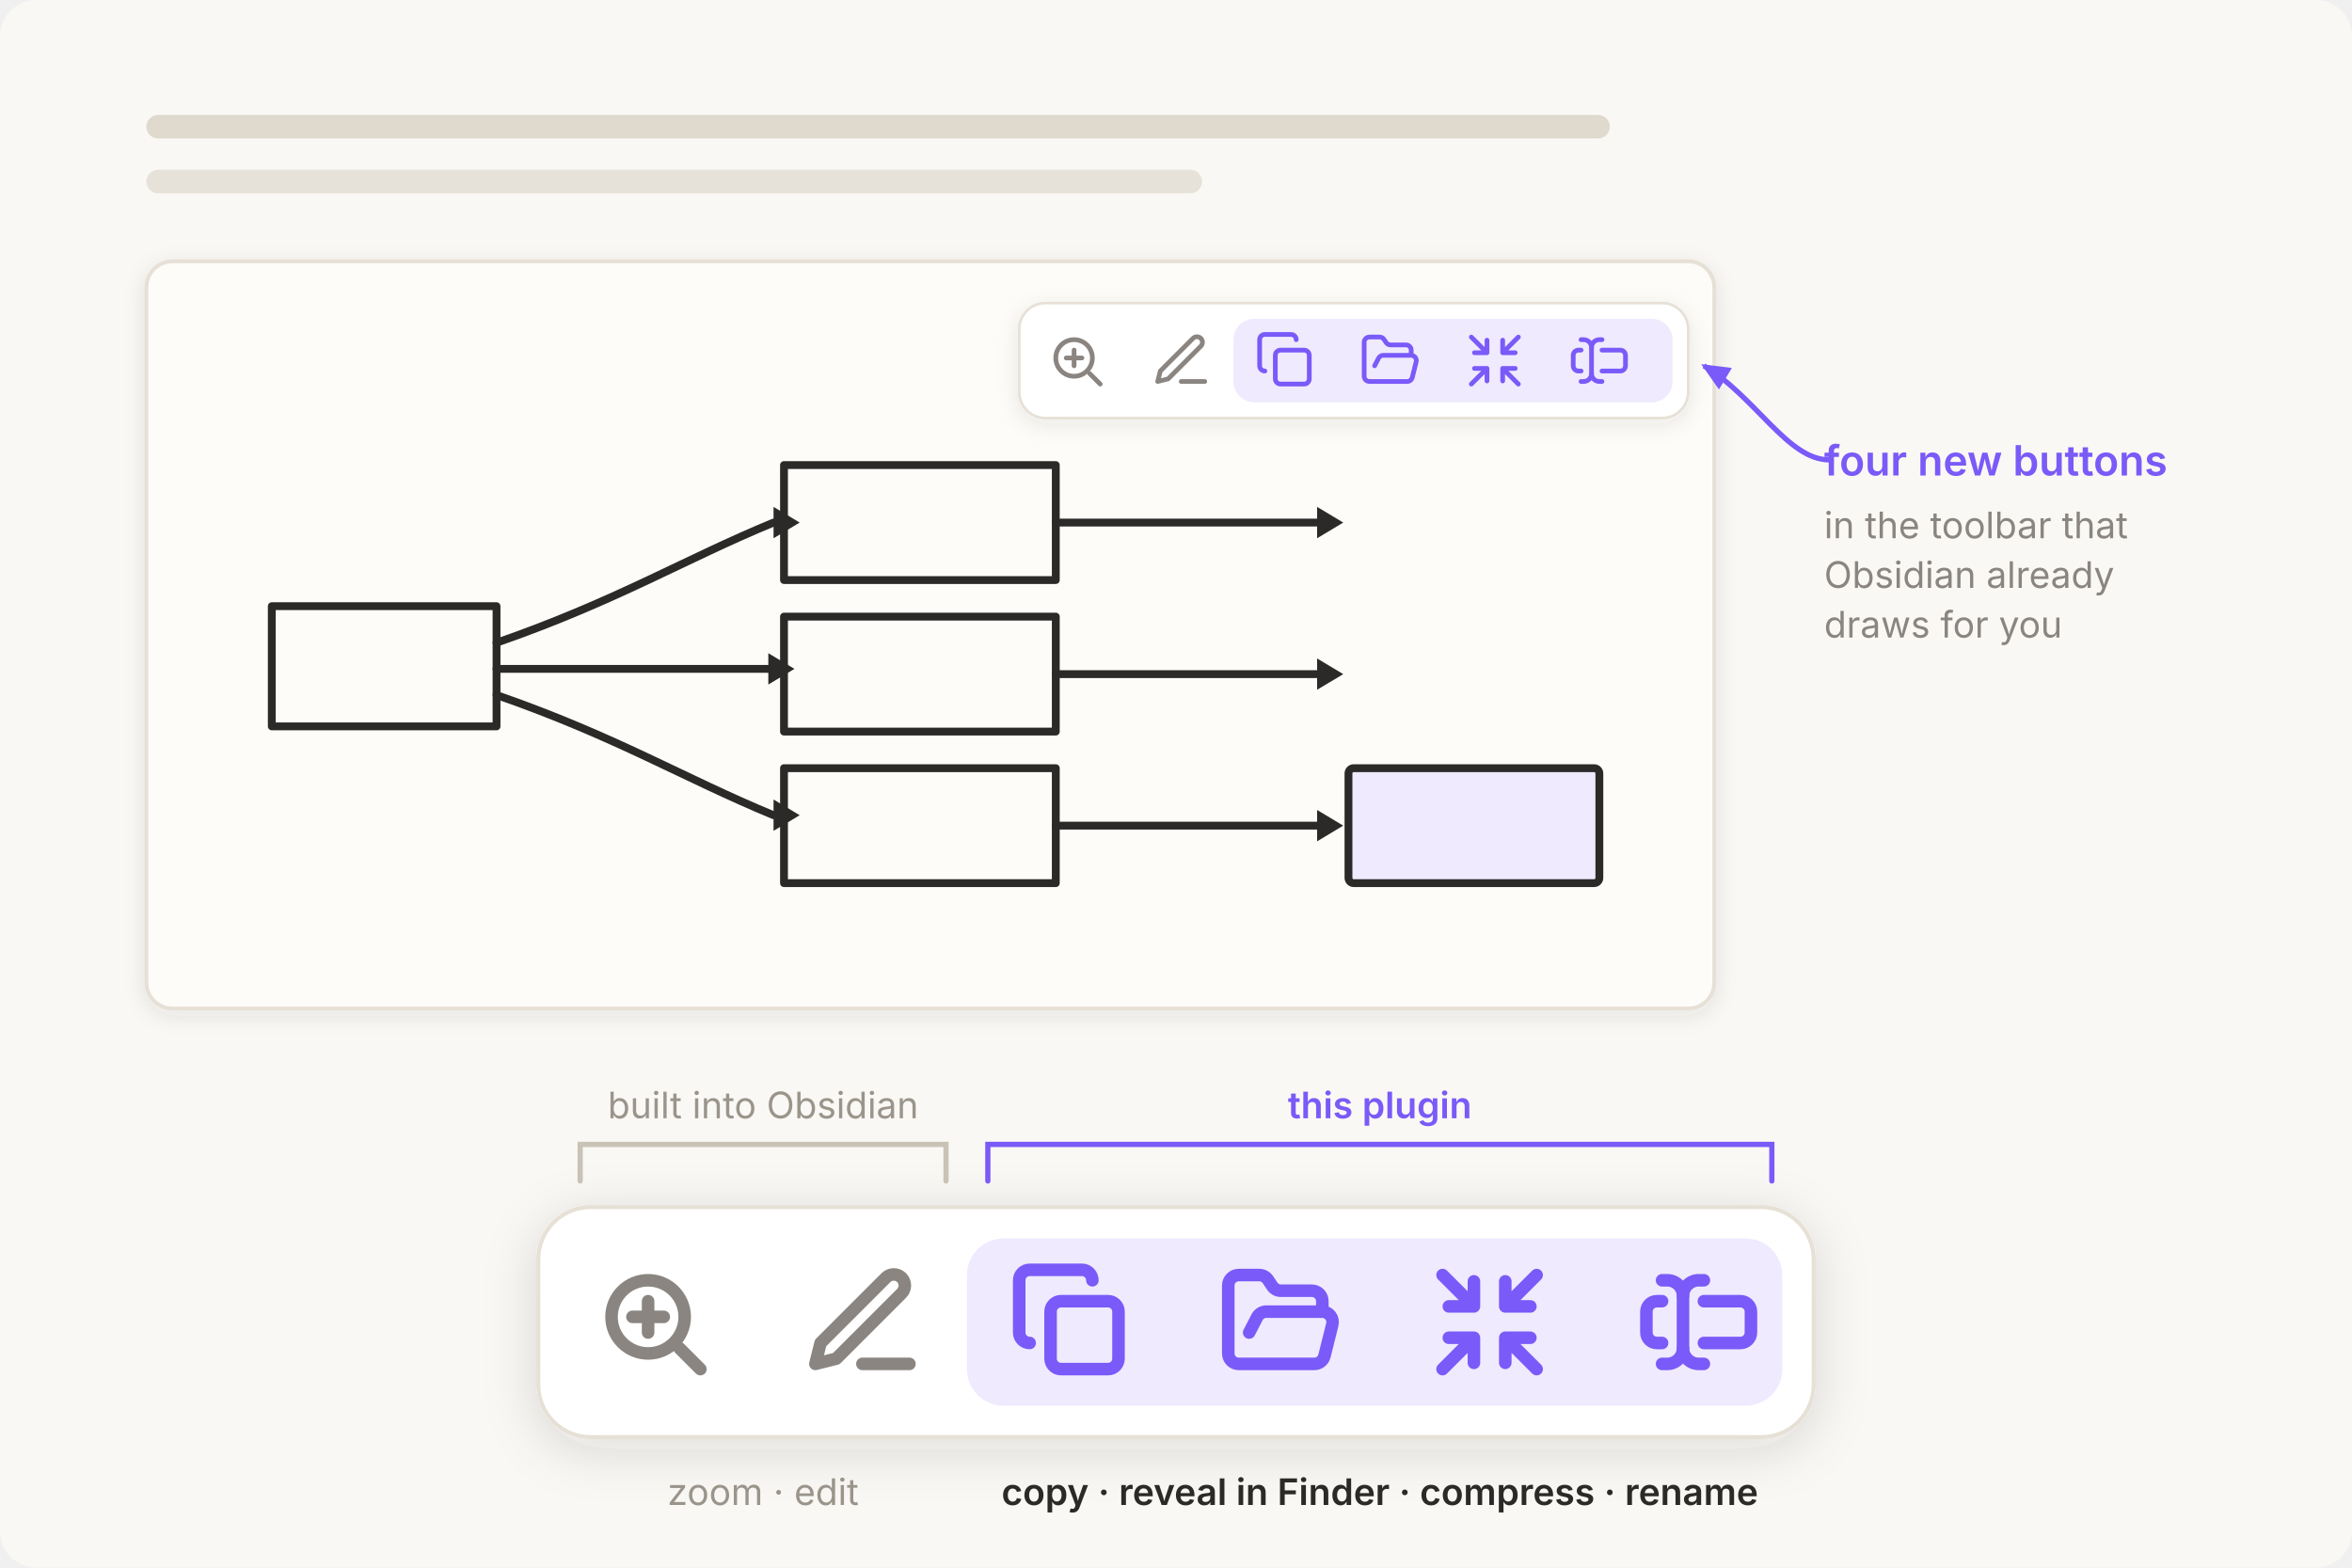
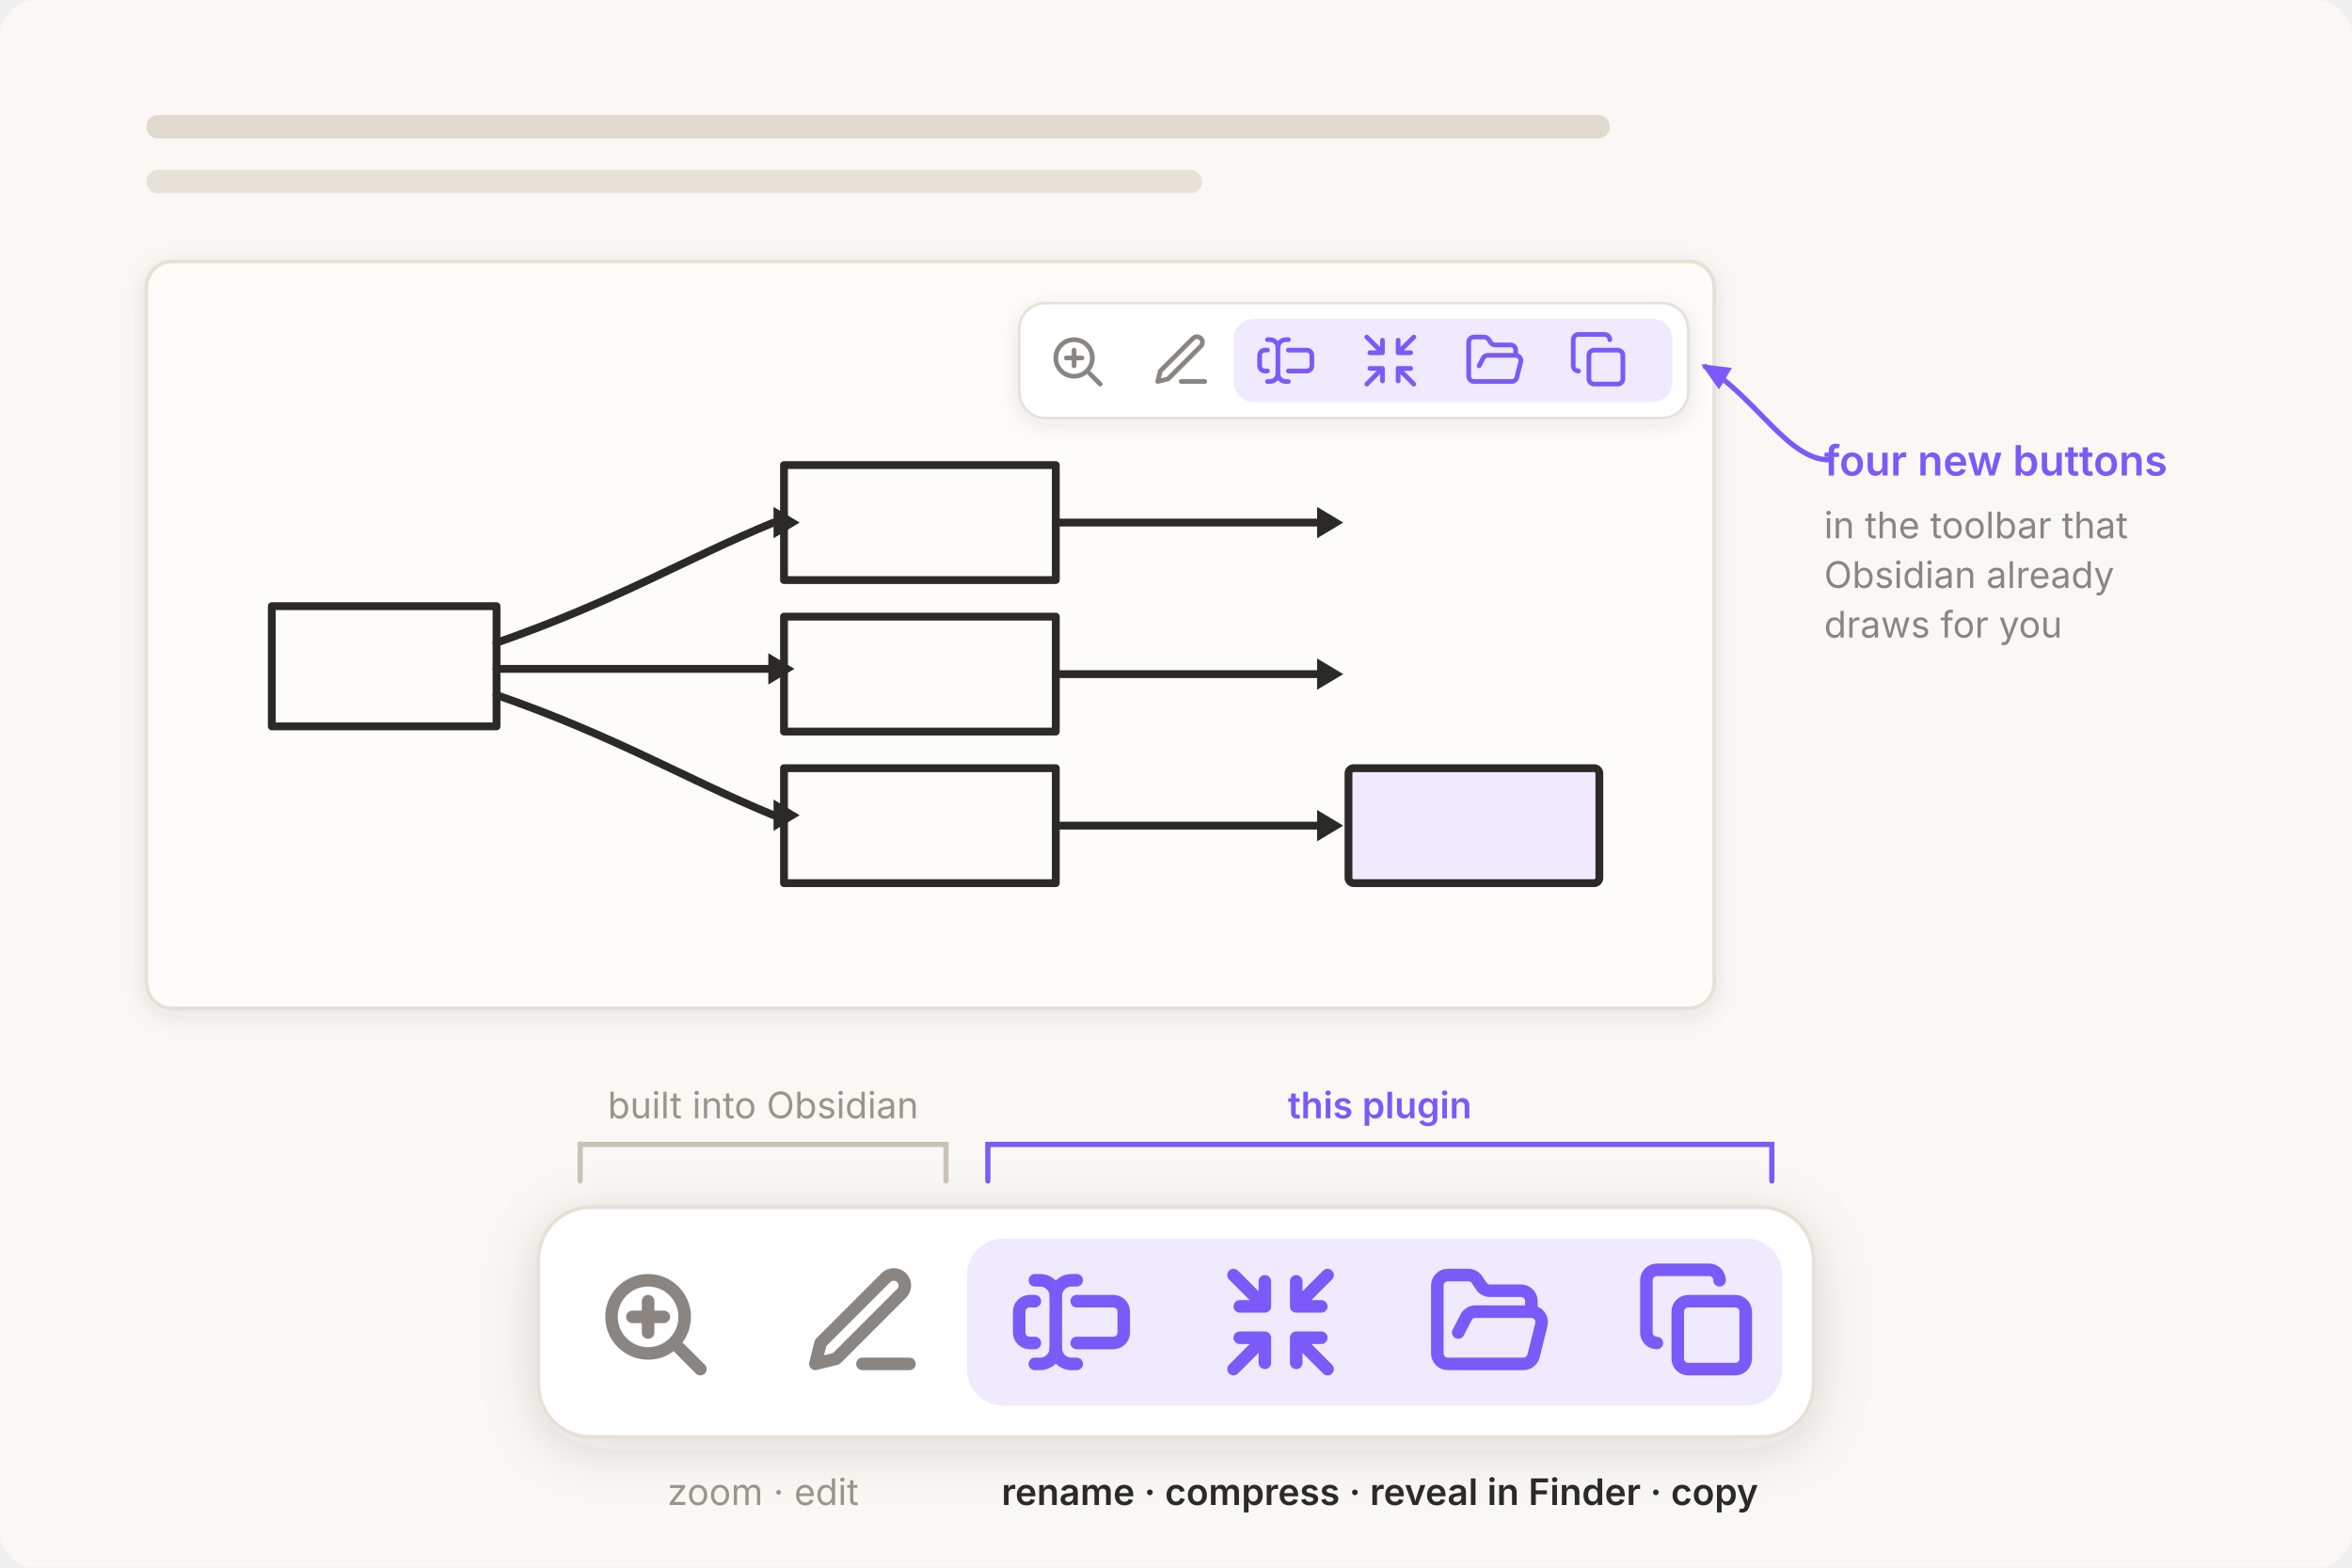
<svg xmlns="http://www.w3.org/2000/svg" viewBox="0 0 900 600" width="900" height="600" font-family="-apple-system, BlinkMacSystemFont, 'Segoe UI', Inter, Helvetica, Arial, sans-serif">
  <defs>
    <filter id="soft" x="-30%" y="-30%" width="160%" height="160%">
      <feDropShadow dx="0" dy="2" stdDeviation="4" flood-color="#2B2A28" flood-opacity="0.10" />
    </filter>
    <filter id="lift" x="-40%" y="-40%" width="180%" height="180%">
      <feDropShadow dx="0" dy="4" stdDeviation="10" flood-color="#2B2A28" flood-opacity="0.14" />
    </filter>
    <marker id="tip" viewBox="0 0 10 10" refX="8" refY="5" markerWidth="6" markerHeight="6" orient="auto-start-reverse">
      <path d="M0 1 L9 5 L0 9 z" fill="#7A5AF8" />
    </marker>
    <g id="ic-zoom">
      <circle cx="11" cy="11" r="7" />
      <path d="m21 21-4-4M11 8v6M8 11h6" />
    </g>
    <g id="ic-pencil">
      <path d="M12 20h9" />
      <path d="M16.5 3.5a2.12 2.12 0 0 1 3 3L7 19l-4 1 1-4Z" />
    </g>
    <g id="ic-copy">
      <rect x="8" y="8" width="13" height="13" rx="2" />
      <path d="M4 16a2 2 0 0 1-2-2V4a2 2 0 0 1 2-2h10a2 2 0 0 1 2 2" />
    </g>
    <g id="ic-folder">
      <path d="m6 14 1.5-2.9A2 2 0 0 1 9.2 10H20a2 2 0 0 1 1.9 2.5l-1.5 6a2 2 0 0 1-2 1.5H4a2 2 0 0 1-2-2V5a2 2 0 0 1 2-2h3.9a2 2 0 0 1 1.7.9l.8 1.2a2 2 0 0 0 1.7.9H18a2 2 0 0 1 2 2v2" />
    </g>
    <g id="ic-shrink">
      <path d="m15 15 6 6m-6-6v4.8m0-4.8h4.8" />
      <path d="M9 19.8V15m0 0H4.2M9 15l-6 6" />
      <path d="M15 4.2V9m0 0h4.8M15 9l6-6" />
      <path d="M9 4.2V9m0 0H4.2M9 9 3 3" />
    </g>
    <g id="ic-rename">
      <path d="M5 4h1a3 3 0 0 1 3 3 3 3 0 0 1 3-3h1" />
      <path d="M13 20h-1a3 3 0 0 1-3-3 3 3 0 0 1-3 3H5" />
      <path d="M5 16H4a2 2 0 0 1-2-2v-4a2 2 0 0 1 2-2h1" />
      <path d="M13 8h7a2 2 0 0 1 2 2v4a2 2 0 0 1-2 2h-7" />
      <path d="M9 7v10" />
    </g>
  </defs>
  <rect width="900" height="600" rx="14" fill="#FAF8F4" />
  <rect x="56" y="44" width="560" height="9" rx="4.5" fill="#DFD9CE" />
  <rect x="56" y="65" width="404" height="9" rx="4.5" fill="#E7E2D9" />
  <rect x="56" y="100" width="600" height="286" rx="10" fill="#FDFCF9" stroke="#E6E0D6" stroke-width="1.5" filter="url(#soft)" />
  <g stroke="#2B2A28" stroke-width="3" fill="none" stroke-linecap="round" stroke-linejoin="round">
    <path d="M104 232 h86 v46 h-86 z" />
    <path d="M300 178 h104 v44 h-104 z" />
    <path d="M300 236 h104 v44 h-104 z" />
    <path d="M300 294 h104 v44 h-104 z" />
    <path d="M190 246 C 236 230, 262 214, 296 200" />
    <path d="M190 256 h104" />
    <path d="M190 266 C 236 282, 262 298, 296 312" />
    <path d="M404 200 h100" />
    <path d="M404 258 h100" />
    <path d="M404 316 h100" />
  </g>
  <g fill="#2B2A28">
    <path d="M296 194 l10 6 l-10 6 z" />
    <path d="M294 250 l10 6 l-10 6 z" />
    <path d="M296 306 l10 6 l-10 6 z" />
    <path d="M504 194 l10 6 l-10 6 z" />
    <path d="M504 252 l10 6 l-10 6 z" />
    <path d="M504 310 l10 6 l-10 6 z" />
  </g>
  <rect x="516" y="294" width="96" height="44" rx="2" fill="#EFEAFE" stroke="#2B2A28" stroke-width="3" />
  <g transform="translate(390,116)">
    <rect x="0" y="0" width="256" height="44" rx="10" fill="#FFFFFF" fill-opacity="0.94" stroke="#E6E0D6" filter="url(#soft)" />
    <rect x="82" y="6" width="168" height="32" rx="8" fill="#EFEAFE" />
    <g stroke-width="1.8" fill="none" stroke-linecap="round" stroke-linejoin="round">
      <g stroke="#8A8580">
        <use href="#ic-zoom" x="10" y="10" />
        <use href="#ic-pencil" x="50" y="10" />
      </g>
      <g stroke="#7A5AF8">
-         <use href="#ic-copy" x="90" y="10" />
-         <use href="#ic-folder" x="130" y="10" />
-         <use href="#ic-shrink" x="170" y="10" />
-         <use href="#ic-rename" x="210" y="10" />
+         <use href="#ic-rename" x="90" y="10" />
+         <use href="#ic-shrink" x="130" y="10" />
+         <use href="#ic-folder" x="170" y="10" />
+         <use href="#ic-copy" x="210" y="10" />
      </g>
    </g>
  </g>
  <path d="M700 176 C 684 176, 672 152, 652 140" stroke="#7A5AF8" stroke-width="2" fill="none" marker-end="url(#tip)" />
  <text x="698" y="182" font-size="16" font-weight="600" fill="#7A5AF8">four new buttons</text>
  <text x="698" y="206" font-size="14" fill="#8A8580">in the toolbar that</text>
  <text x="698" y="225" font-size="14" fill="#8A8580">Obsidian already</text>
  <text x="698" y="244" font-size="14" fill="#8A8580">draws for you</text>
  <g transform="translate(206,462)">
    <rect x="0" y="0" width="488" height="88" rx="20" fill="#FFFFFF" stroke="#E6E0D6" stroke-width="1.5" filter="url(#lift)" />
    <rect x="164" y="12" width="312" height="64" rx="14" fill="#EFEAFE" />
    <g stroke-width="2.4" fill="none" stroke-linecap="round" stroke-linejoin="round">
      <g stroke="#8A8580">
        <use href="#ic-zoom" transform="translate(20,20) scale(2)" />
        <use href="#ic-pencil" transform="translate(100,20) scale(2)" />
      </g>
      <g stroke="#7A5AF8">
-         <use href="#ic-copy" transform="translate(180,20) scale(2)" />
-         <use href="#ic-folder" transform="translate(260,20) scale(2)" />
-         <use href="#ic-shrink" transform="translate(340,20) scale(2)" />
-         <use href="#ic-rename" transform="translate(420,20) scale(2)" />
+         <use href="#ic-rename" transform="translate(180,20) scale(2)" />
+         <use href="#ic-shrink" transform="translate(260,20) scale(2)" />
+         <use href="#ic-folder" transform="translate(340,20) scale(2)" />
+         <use href="#ic-copy" transform="translate(420,20) scale(2)" />
      </g>
    </g>
  </g>
  <path d="M222 452 v-14 h140 v14" stroke="#C9C2B6" stroke-width="2" fill="none" stroke-linecap="round" />
  <text x="292" y="428" text-anchor="middle" font-size="14" fill="#9A948B">built into Obsidian</text>
  <path d="M378 452 v-14 h300 v14" stroke="#7A5AF8" stroke-width="2" fill="none" stroke-linecap="round" />
  <text x="528" y="428" text-anchor="middle" font-size="14" font-weight="600" fill="#7A5AF8">this plugin</text>
  <text x="292" y="576" text-anchor="middle" font-size="14" fill="#9A948B">zoom · edit</text>
-   <text x="528" y="576" text-anchor="middle" font-size="14" font-weight="600" fill="#2B2A28">copy · reveal in Finder · compress · rename</text>
+   <text x="528" y="576" text-anchor="middle" font-size="14" font-weight="600" fill="#2B2A28">rename · compress · reveal in Finder · copy</text>
</svg>
